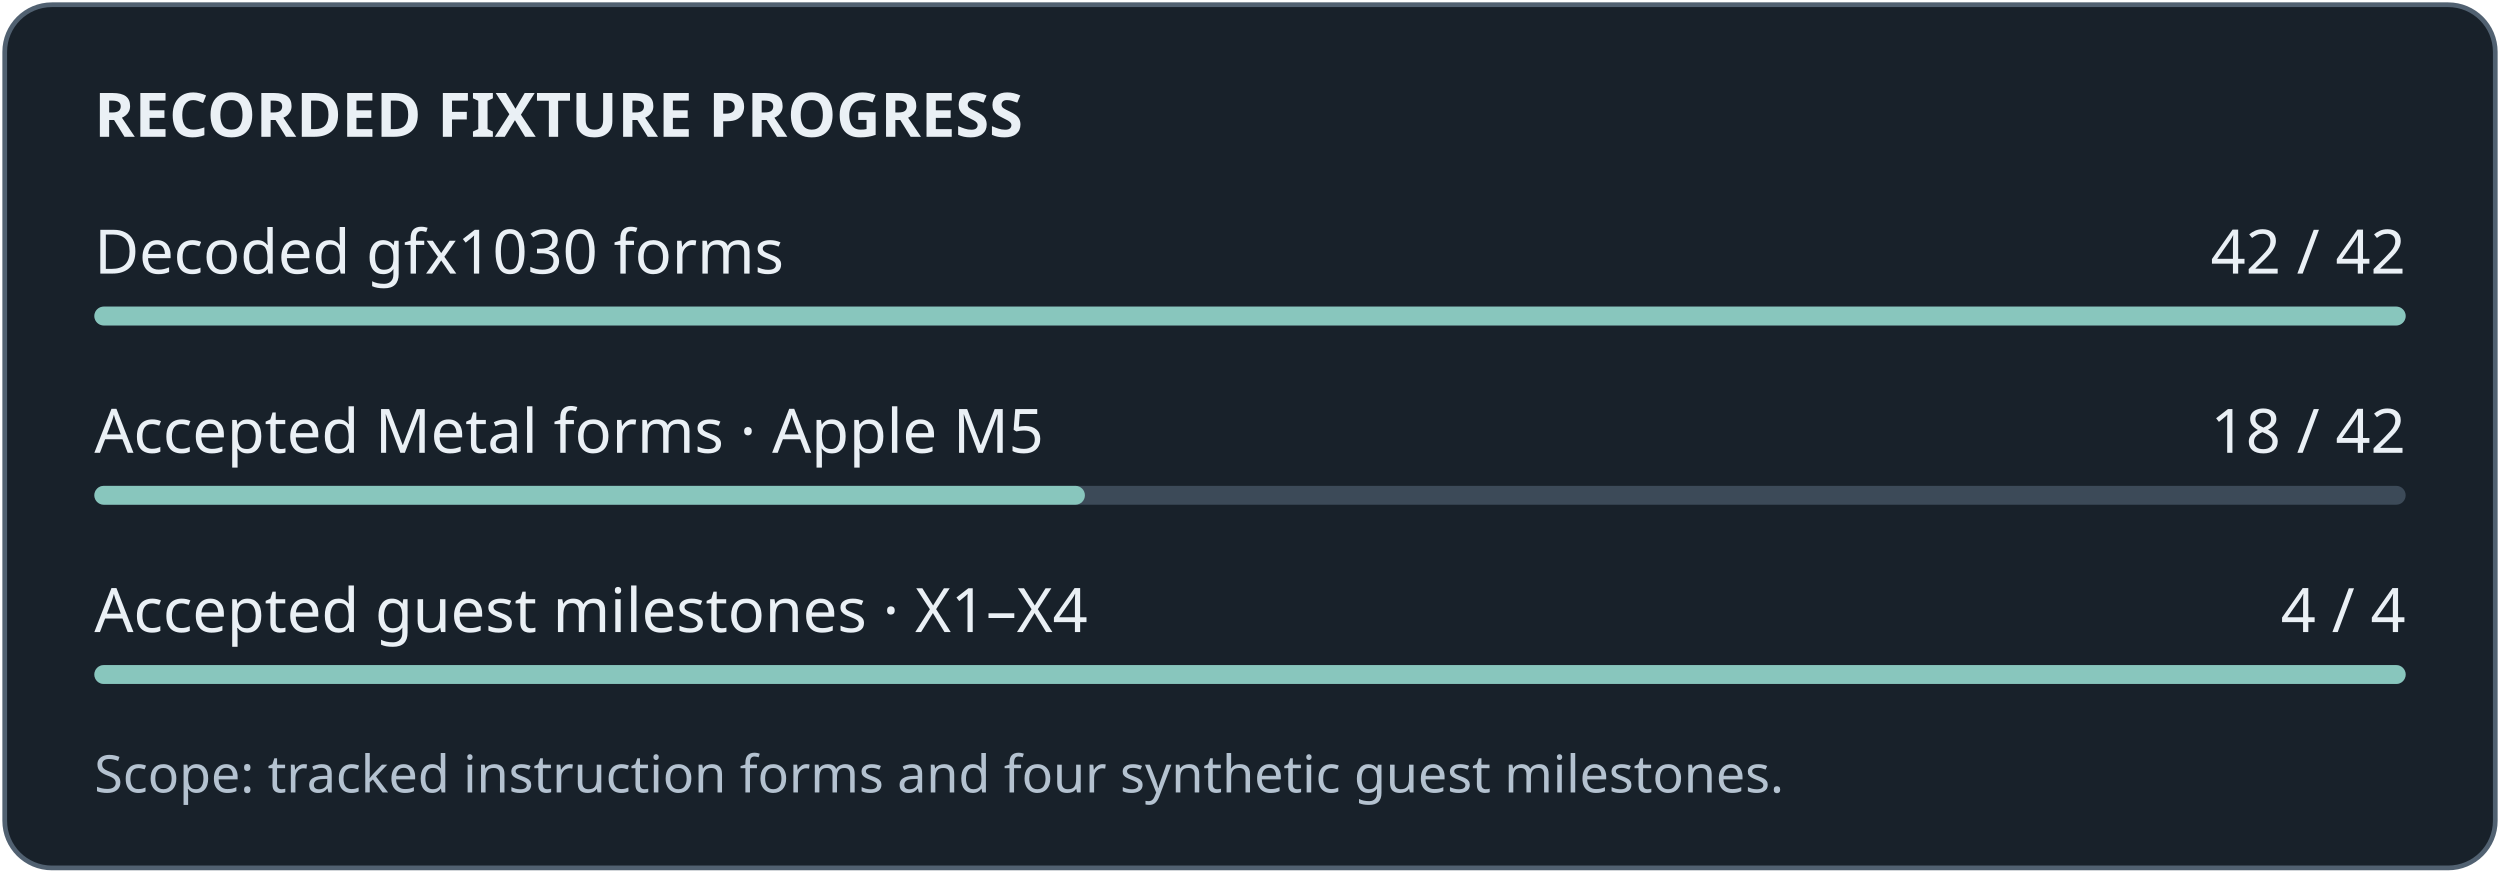
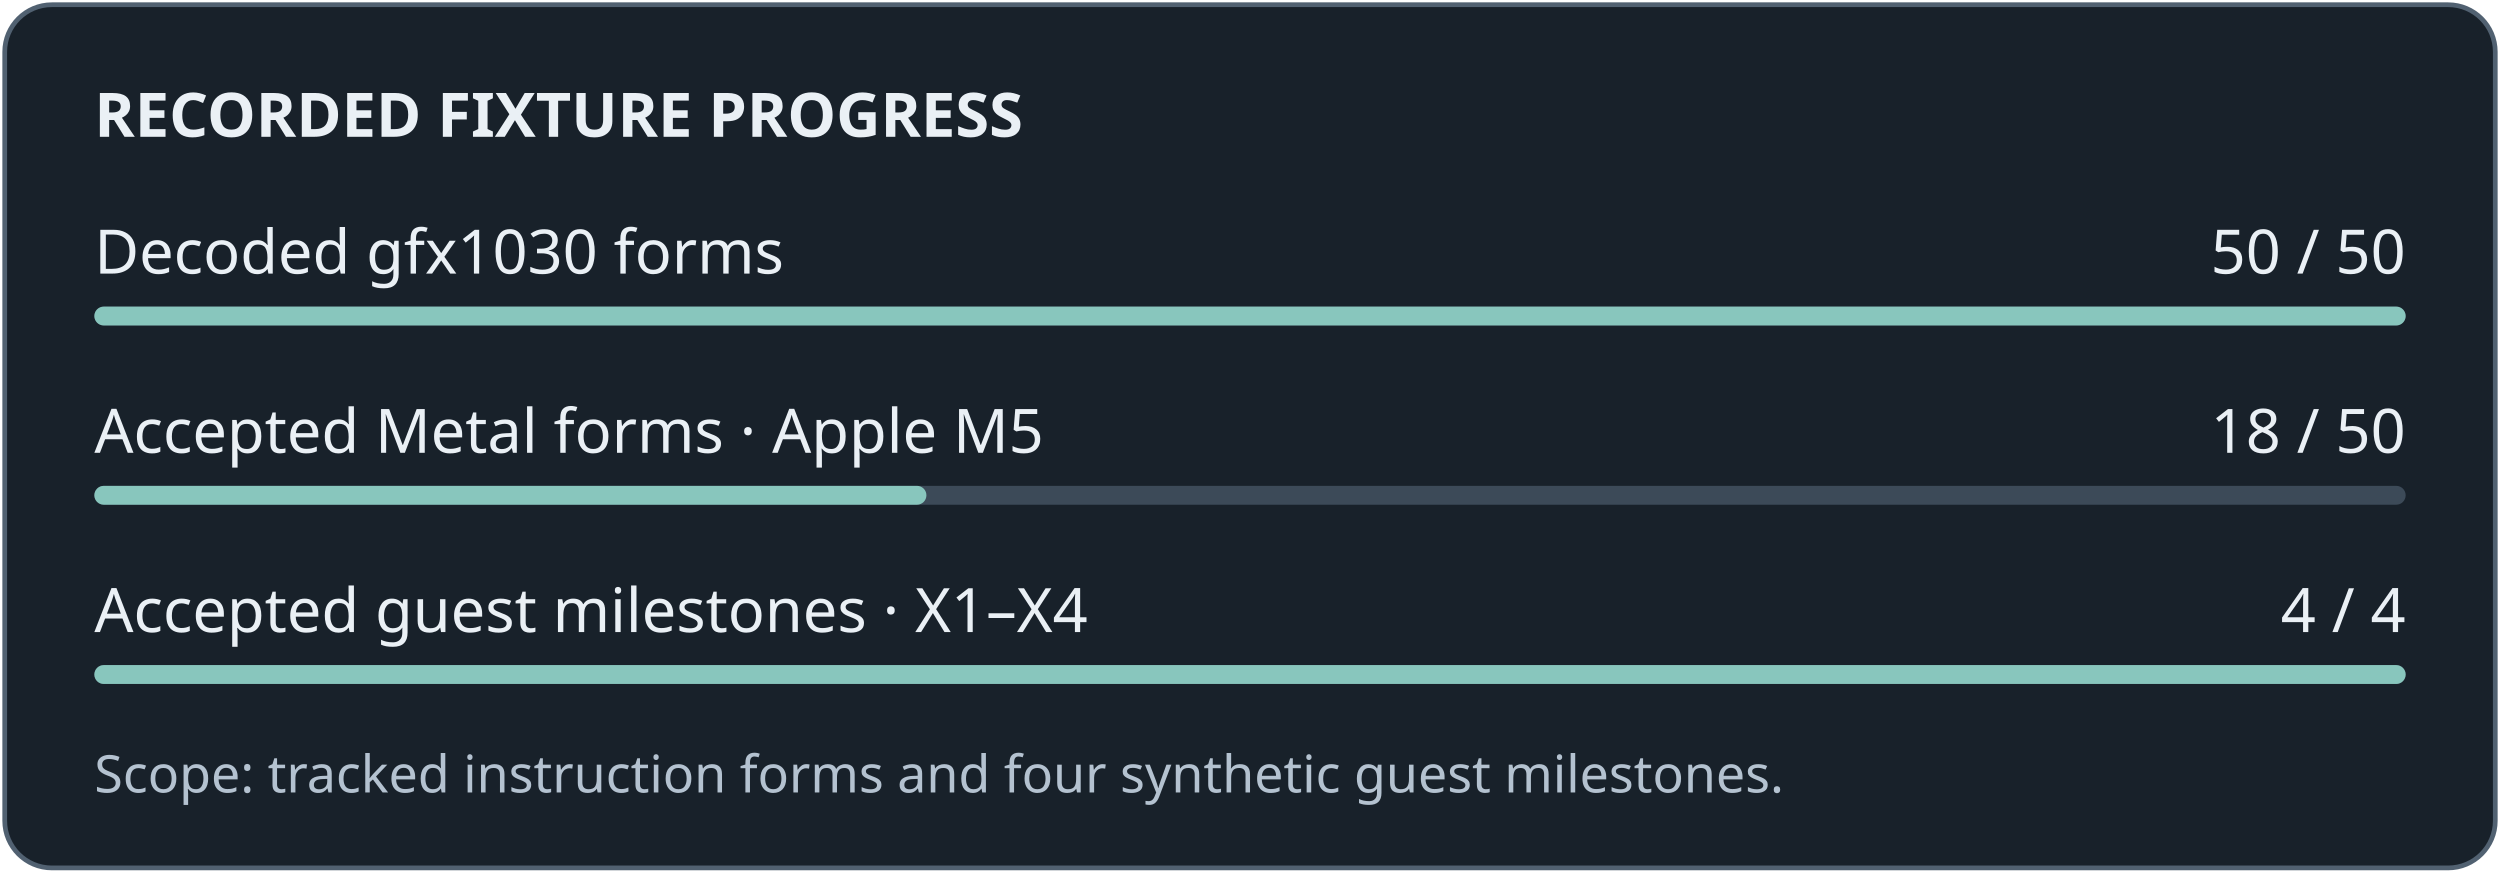
<svg xmlns="http://www.w3.org/2000/svg" width="530" height="185" viewBox="0 0 530 185" role="img" aria-labelledby="title description">
  <rect x="1" y="1" width="528" height="183" rx="10" fill="#18212a" stroke="#516171" />
  <g font-family="system-ui,sans-serif" fill="#eaf0f5">
    <text x="20" y="29" font-size="13" font-weight="700">RECORDED FIXTURE PROGRESS</text>
    <text x="20" y="58" font-size="13">Decoded gfx1030 forms</text>
-     <text x="510" y="58" font-size="13" text-anchor="end">42 / 42</text>
+     <text x="510" y="58" font-size="13" text-anchor="end">50 / 50</text>
    <rect x="20" y="65" width="490" height="4" rx="2" fill="#3c4a58" />
    <rect x="20" y="65" width="490.00" height="4" rx="2" fill="#88c6bd" />
    <text x="20" y="96" font-size="13">Accepted Metal forms · Apple M5</text>
-     <text x="510" y="96" font-size="13" text-anchor="end">18 / 42</text>
+     <text x="510" y="96" font-size="13" text-anchor="end">18 / 50</text>
    <rect x="20" y="103" width="490" height="4" rx="2" fill="#3c4a58" />
-     <rect x="20" y="103" width="210.00" height="4" rx="2" fill="#88c6bd" />
+     <rect x="20" y="103" width="176.40" height="4" rx="2" fill="#88c6bd" />
    <text x="20" y="134" font-size="13">Accepted guest milestones · X1–X4</text>
    <text x="510" y="134" font-size="13" text-anchor="end">4 / 4</text>
    <rect x="20" y="141" width="490" height="4" rx="2" fill="#3c4a58" />
    <rect x="20" y="141" width="490.00" height="4" rx="2" fill="#88c6bd" />
    <text x="20" y="168" font-size="11" fill="#b4c2d0">Scope: tracked instruction forms and four synthetic guest milestones.</text>
  </g>
</svg>
